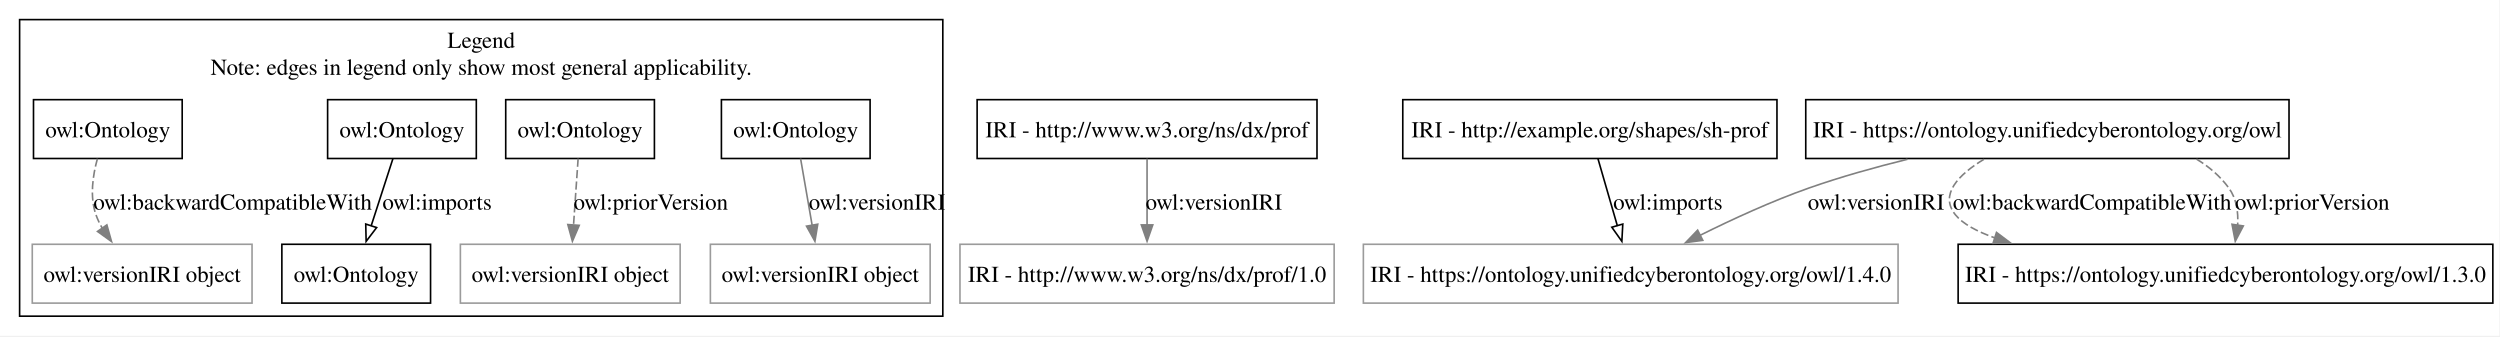
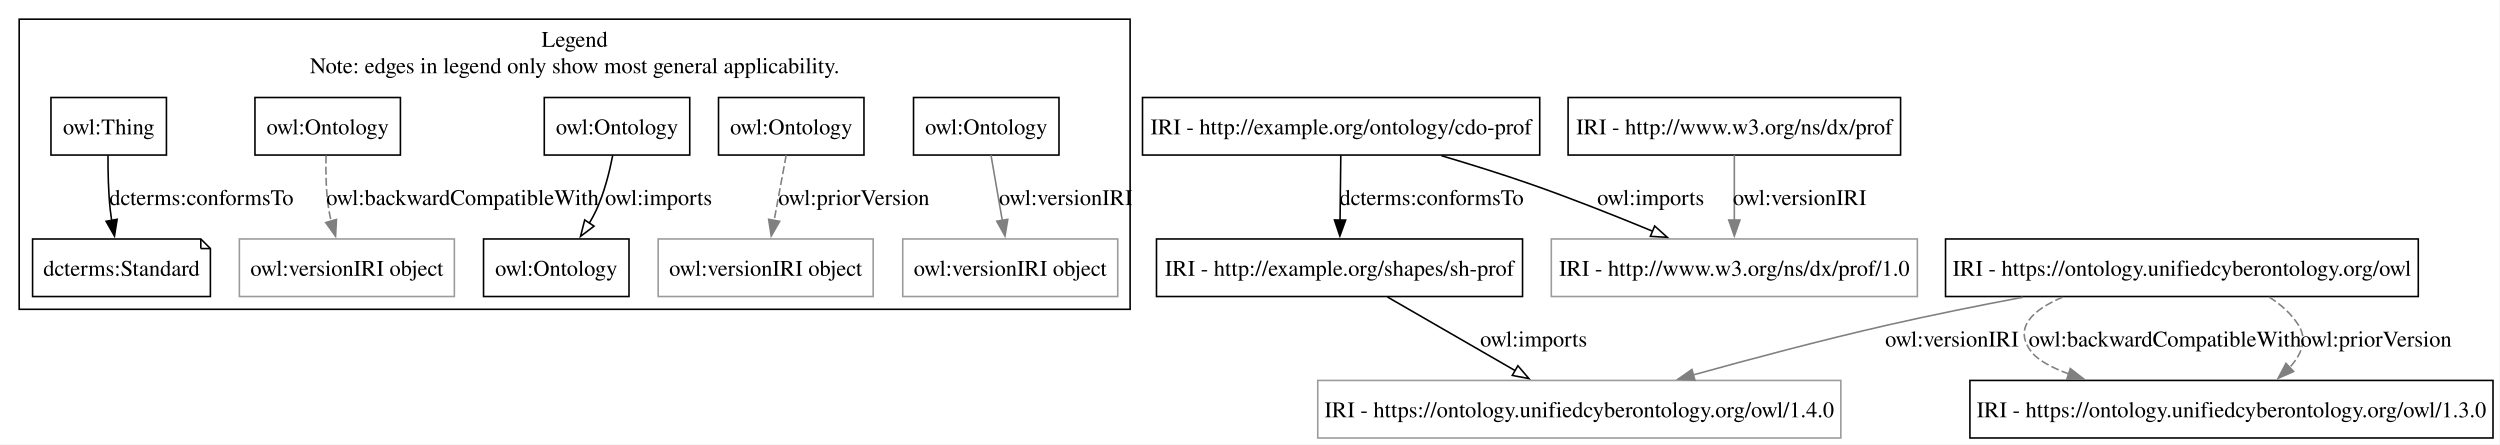
- <svg xmlns="http://www.w3.org/2000/svg" width="1530pt" height="206pt" viewBox="0.00 0.00 1530.00 206.00">
-   <g id="graph0" class="graph" transform="scale(1 1) rotate(0) translate(4 201.5)">
-     <polygon fill="white" stroke="none" points="-4,4 -4,-201.5 1525.62,-201.5 1525.62,4 -4,4" />
+ <svg xmlns="http://www.w3.org/2000/svg" width="1564pt" height="278pt" viewBox="0.00 0.00 1564.00 278.00">
+   <g id="graph0" class="graph" transform="scale(1 1) rotate(0) translate(4 274)">
+     <polygon fill="white" stroke="none" points="-4,4 -4,-274 1559.62,-274 1559.62,4 -4,4" />
    <g id="clust1" class="cluster">
-       <polygon fill="none" stroke="black" points="8,-8 8,-189.5 573,-189.5 573,-8 8,-8" />
-       <text xml:space="preserve" text-anchor="middle" x="290.5" y="-172.2" font-family="Times,serif" font-size="14.00">Legend</text>
-       <text xml:space="preserve" text-anchor="middle" x="290.5" y="-155.7" font-family="Times,serif" font-size="14.00">Note: edges in legend only show most general applicability.</text>
+       <polygon fill="none" stroke="black" points="8,-80.5 8,-262 703,-262 703,-80.5 8,-80.5" />
+       <text xml:space="preserve" text-anchor="middle" x="355.5" y="-244.7" font-family="Times,serif" font-size="14.00">Legend</text>
+       <text xml:space="preserve" text-anchor="middle" x="355.5" y="-228.2" font-family="Times,serif" font-size="14.00">Note: edges in legend only show most general applicability.</text>
    </g>
    <g id="node1" class="node">
-       <polygon fill="none" stroke="black" points="107.5,-140.5 16.5,-140.5 16.5,-104.5 107.5,-104.5 107.5,-140.5" />
-       <text xml:space="preserve" text-anchor="middle" x="62" y="-117.45" font-family="Times,serif" font-size="14.00">owl:Ontology</text>
+       <polygon fill="none" stroke="black" points="100.12,-213 27.88,-213 27.88,-177 100.12,-177 100.12,-213" />
+       <text xml:space="preserve" text-anchor="middle" x="64" y="-189.95" font-family="Times,serif" font-size="14.00">owl:Thing</text>
    </g>
    <g id="node2" class="node">
-       <polygon fill="none" stroke="#9b9b9b" points="150.25,-52 15.75,-52 15.75,-16 150.25,-16 150.25,-52" />
-       <text xml:space="preserve" text-anchor="middle" x="83" y="-28.95" font-family="Times,serif" font-size="14.00">owl:versionIRI object</text>
+       <polygon fill="none" stroke="black" points="121.62,-124.5 16.38,-124.5 16.38,-88.5 127.62,-88.5 127.62,-118.5 121.62,-124.5" />
+       <polyline fill="none" stroke="black" points="121.62,-124.5 121.62,-118.5" />
+       <polyline fill="none" stroke="black" points="127.62,-118.5 121.62,-118.5" />
+       <text xml:space="preserve" text-anchor="middle" x="72" y="-101.45" font-family="Times,serif" font-size="14.00">dcterms:Standard</text>
    </g>
    <g id="edge1" class="edge">
-       <path fill="none" stroke="gray" stroke-dasharray="5,2" d="M55.62,-104.4C52.77,-94.18 50.84,-81.07 54.75,-70 55.76,-67.13 57.12,-64.32 58.7,-61.63" />
-       <polygon fill="gray" stroke="gray" points="61.4,-63.87 64.26,-53.67 55.67,-59.86 61.4,-63.87" />
-       <text xml:space="preserve" text-anchor="middle" x="138.38" y="-73.2" font-family="Times,serif" font-size="14.00">owl:backwardCompatibleWith</text>
+       <path fill="none" stroke="black" d="M63.57,-176.78C63.51,-166.75 63.76,-153.88 65,-142.5 65.23,-140.42 65.52,-138.28 65.85,-136.13" />
+       <polygon fill="black" stroke="black" points="69.28,-136.81 67.62,-126.34 62.39,-135.55 69.28,-136.81" />
+       <text xml:space="preserve" text-anchor="middle" x="122" y="-145.7" font-family="Times,serif" font-size="14.00">dcterms:conformsTo</text>
    </g>
    <g id="node3" class="node">
-       <polygon fill="none" stroke="black" points="287.5,-140.5 196.5,-140.5 196.5,-104.5 287.5,-104.5 287.5,-140.5" />
-       <text xml:space="preserve" text-anchor="middle" x="242" y="-117.45" font-family="Times,serif" font-size="14.00">owl:Ontology</text>
+       <polygon fill="none" stroke="black" points="246.5,-213 155.5,-213 155.5,-177 246.5,-177 246.5,-213" />
+       <text xml:space="preserve" text-anchor="middle" x="201" y="-189.95" font-family="Times,serif" font-size="14.00">owl:Ontology</text>
    </g>
    <g id="node4" class="node">
-       <polygon fill="none" stroke="black" points="259.5,-52 168.5,-52 168.5,-16 259.5,-16 259.5,-52" />
-       <text xml:space="preserve" text-anchor="middle" x="214" y="-28.95" font-family="Times,serif" font-size="14.00">owl:Ontology</text>
+       <polygon fill="none" stroke="#9b9b9b" points="280.25,-124.5 145.75,-124.5 145.75,-88.5 280.25,-88.5 280.25,-124.5" />
+       <text xml:space="preserve" text-anchor="middle" x="213" y="-101.45" font-family="Times,serif" font-size="14.00">owl:versionIRI object</text>
    </g>
    <g id="edge2" class="edge">
-       <path fill="none" stroke="black" d="M236.47,-104.41C232.66,-92.64 227.51,-76.73 223.1,-63.11" />
-       <polygon fill="none" stroke="black" points="226.49,-62.23 220.08,-53.79 219.83,-64.38 226.49,-62.23" />
-       <text xml:space="preserve" text-anchor="middle" x="263.51" y="-73.2" font-family="Times,serif" font-size="14.00">owl:imports</text>
+       <path fill="none" stroke="gray" stroke-dasharray="5,2" d="M199.98,-176.72C199.71,-166.67 199.9,-153.79 201.75,-142.5 202.11,-140.28 202.59,-138.01 203.14,-135.74" />
+       <polygon fill="gray" stroke="gray" points="206.5,-136.73 205.93,-126.15 199.78,-134.78 206.5,-136.73" />
+       <text xml:space="preserve" text-anchor="middle" x="285.38" y="-145.7" font-family="Times,serif" font-size="14.00">owl:backwardCompatibleWith</text>
    </g>
    <g id="node5" class="node">
-       <polygon fill="none" stroke="black" points="396.5,-140.5 305.5,-140.5 305.5,-104.5 396.5,-104.5 396.5,-140.5" />
-       <text xml:space="preserve" text-anchor="middle" x="351" y="-117.45" font-family="Times,serif" font-size="14.00">owl:Ontology</text>
+       <polygon fill="none" stroke="black" points="427.5,-213 336.5,-213 336.5,-177 427.5,-177 427.5,-213" />
+       <text xml:space="preserve" text-anchor="middle" x="382" y="-189.95" font-family="Times,serif" font-size="14.00">owl:Ontology</text>
    </g>
    <g id="node6" class="node">
-       <polygon fill="none" stroke="#9b9b9b" points="412.25,-52 277.75,-52 277.75,-16 412.25,-16 412.25,-52" />
-       <text xml:space="preserve" text-anchor="middle" x="345" y="-28.95" font-family="Times,serif" font-size="14.00">owl:versionIRI object</text>
+       <polygon fill="none" stroke="black" points="389.5,-124.5 298.5,-124.5 298.5,-88.5 389.5,-88.5 389.5,-124.5" />
+       <text xml:space="preserve" text-anchor="middle" x="344" y="-101.45" font-family="Times,serif" font-size="14.00">owl:Ontology</text>
    </g>
    <g id="edge3" class="edge">
-       <path fill="none" stroke="gray" stroke-dasharray="5,2" d="M349.81,-104.41C349.01,-92.76 347.92,-77.05 346.98,-63.52" />
-       <polygon fill="gray" stroke="gray" points="350.49,-63.59 346.31,-53.86 343.51,-64.08 350.49,-63.59" />
-       <text xml:space="preserve" text-anchor="middle" x="394.29" y="-73.2" font-family="Times,serif" font-size="14.00">owl:priorVersion</text>
+       <path fill="none" stroke="black" d="M379.31,-176.76C377.31,-166.49 374.04,-153.38 369,-142.5 367.72,-139.74 366.21,-136.97 364.59,-134.26" />
+       <polygon fill="none" stroke="black" points="367.63,-132.52 359.18,-126.13 361.8,-136.4 367.63,-132.52" />
+       <text xml:space="preserve" text-anchor="middle" x="408.01" y="-145.7" font-family="Times,serif" font-size="14.00">owl:imports</text>
    </g>
    <g id="node7" class="node">
-       <polygon fill="none" stroke="black" points="528.5,-140.5 437.5,-140.5 437.5,-104.5 528.5,-104.5 528.5,-140.5" />
-       <text xml:space="preserve" text-anchor="middle" x="483" y="-117.45" font-family="Times,serif" font-size="14.00">owl:Ontology</text>
+       <polygon fill="none" stroke="black" points="536.5,-213 445.5,-213 445.5,-177 536.5,-177 536.5,-213" />
+       <text xml:space="preserve" text-anchor="middle" x="491" y="-189.95" font-family="Times,serif" font-size="14.00">owl:Ontology</text>
    </g>
    <g id="node8" class="node">
-       <polygon fill="none" stroke="#9b9b9b" points="565.25,-52 430.75,-52 430.75,-16 565.25,-16 565.25,-52" />
-       <text xml:space="preserve" text-anchor="middle" x="498" y="-28.95" font-family="Times,serif" font-size="14.00">owl:versionIRI object</text>
+       <polygon fill="none" stroke="#9b9b9b" points="542.25,-124.5 407.75,-124.5 407.75,-88.5 542.25,-88.5 542.25,-124.5" />
+       <text xml:space="preserve" text-anchor="middle" x="475" y="-101.45" font-family="Times,serif" font-size="14.00">owl:versionIRI object</text>
    </g>
    <g id="edge4" class="edge">
-       <path fill="none" stroke="gray" d="M485.96,-104.41C487.98,-92.76 490.71,-77.05 493.05,-63.52" />
-       <polygon fill="gray" stroke="gray" points="496.47,-64.29 494.73,-53.84 489.58,-63.1 496.47,-64.29" />
-       <text xml:space="preserve" text-anchor="middle" x="532.72" y="-73.2" font-family="Times,serif" font-size="14.00">owl:versionIRI</text>
+       <path fill="none" stroke="gray" stroke-dasharray="5,2" d="M487.84,-176.91C485.68,-165.26 482.78,-149.55 480.28,-136.02" />
+       <polygon fill="gray" stroke="gray" points="483.75,-135.54 478.48,-126.34 476.86,-136.81 483.75,-135.54" />
+       <text xml:space="preserve" text-anchor="middle" x="530.18" y="-145.7" font-family="Times,serif" font-size="14.00">owl:priorVersion</text>
    </g>
    <g id="node9" class="node">
-       <polygon fill="none" stroke="#9b9b9b" points="812.5,-52 583.5,-52 583.5,-16 812.5,-16 812.5,-52" />
-       <text xml:space="preserve" text-anchor="middle" x="698" y="-28.95" font-family="Times,serif" font-size="14.00">IRI - http://www.w3.org/ns/dx/prof/1.0</text>
+       <polygon fill="none" stroke="black" points="658.5,-213 567.5,-213 567.5,-177 658.5,-177 658.5,-213" />
+       <text xml:space="preserve" text-anchor="middle" x="613" y="-189.95" font-family="Times,serif" font-size="14.00">owl:Ontology</text>
    </g>
    <g id="node10" class="node">
-       <polygon fill="none" stroke="#9b9b9b" points="1157.62,-52 830.38,-52 830.38,-16 1157.62,-16 1157.62,-52" />
-       <text xml:space="preserve" text-anchor="middle" x="994" y="-28.95" font-family="Times,serif" font-size="14.00">IRI - https://ontology.unifiedcyberontology.org/owl/1.4.0</text>
+       <polygon fill="none" stroke="#9b9b9b" points="695.25,-124.5 560.75,-124.5 560.75,-88.5 695.25,-88.5 695.25,-124.5" />
+       <text xml:space="preserve" text-anchor="middle" x="628" y="-101.45" font-family="Times,serif" font-size="14.00">owl:versionIRI object</text>
+     </g>
+     <g id="edge5" class="edge">
+       <path fill="none" stroke="gray" d="M615.96,-176.91C617.98,-165.26 620.71,-149.55 623.05,-136.02" />
+       <polygon fill="gray" stroke="gray" points="626.47,-136.79 624.73,-126.34 619.58,-135.6 626.47,-136.79" />
+       <text xml:space="preserve" text-anchor="middle" x="662.72" y="-145.7" font-family="Times,serif" font-size="14.00">owl:versionIRI</text>
    </g>
    <g id="node11" class="node">
-       <polygon fill="none" stroke="black" points="802,-140.5 594,-140.5 594,-104.5 802,-104.5 802,-140.5" />
-       <text xml:space="preserve" text-anchor="middle" x="698" y="-117.45" font-family="Times,serif" font-size="14.00">IRI - http://www.w3.org/ns/dx/prof</text>
+       <polygon fill="none" stroke="#9b9b9b" points="1195.5,-124.5 966.5,-124.5 966.5,-88.5 1195.5,-88.5 1195.5,-124.5" />
+       <text xml:space="preserve" text-anchor="middle" x="1081" y="-101.45" font-family="Times,serif" font-size="14.00">IRI - http://www.w3.org/ns/dx/prof/1.0</text>
+     </g>
+     <g id="node12" class="node">
+       <polygon fill="none" stroke="#9b9b9b" points="1147.62,-36 820.38,-36 820.38,0 1147.62,0 1147.62,-36" />
+       <text xml:space="preserve" text-anchor="middle" x="984" y="-12.95" font-family="Times,serif" font-size="14.00">IRI - https://ontology.unifiedcyberontology.org/owl/1.4.0</text>
+     </g>
+     <g id="node13" class="node">
+       <polygon fill="none" stroke="black" points="959.25,-213 710.75,-213 710.75,-177 959.25,-177 959.25,-213" />
+       <text xml:space="preserve" text-anchor="middle" x="835" y="-189.95" font-family="Times,serif" font-size="14.00">IRI - http://example.org/ontology/cdo-prof</text>
    </g>
    <g id="edge8" class="edge">
-       <path fill="none" stroke="gray" d="M698,-104.41C698,-92.76 698,-77.05 698,-63.52" />
-       <polygon fill="gray" stroke="gray" points="701.5,-63.86 698,-53.86 694.5,-63.86 701.5,-63.86" />
-       <text xml:space="preserve" text-anchor="middle" x="738.88" y="-73.2" font-family="Times,serif" font-size="14.00">owl:versionIRI</text>
+       <path fill="none" stroke="black" d="M897.82,-176.56C915.75,-171.26 935.24,-165.19 953,-159 978.69,-150.04 1006.79,-138.89 1030.1,-129.26" />
+       <polygon fill="none" stroke="black" points="1031.16,-132.61 1039.05,-125.54 1028.47,-126.15 1031.16,-132.61" />
+       <text xml:space="preserve" text-anchor="middle" x="1028.66" y="-145.7" font-family="Times,serif" font-size="14.00">owl:imports</text>
    </g>
-     <g id="node12" class="node">
-       <polygon fill="none" stroke="black" points="1083.5,-140.5 854.5,-140.5 854.5,-104.5 1083.5,-104.5 1083.5,-140.5" />
-       <text xml:space="preserve" text-anchor="middle" x="969" y="-117.45" font-family="Times,serif" font-size="14.00">IRI - http://example.org/shapes/sh-prof</text>
+     <g id="node15" class="node">
+       <polygon fill="none" stroke="black" points="948.5,-124.5 719.5,-124.5 719.5,-88.5 948.5,-88.5 948.5,-124.5" />
+       <text xml:space="preserve" text-anchor="middle" x="834" y="-101.45" font-family="Times,serif" font-size="14.00">IRI - http://example.org/shapes/sh-prof</text>
    </g>
    <g id="edge6" class="edge">
-       <path fill="none" stroke="black" d="M973.94,-104.41C977.34,-92.64 981.94,-76.73 985.88,-63.11" />
-       <polygon fill="none" stroke="black" points="989.15,-64.38 988.57,-53.8 982.43,-62.44 989.15,-64.38" />
-       <text xml:space="preserve" text-anchor="middle" x="1016.74" y="-73.2" font-family="Times,serif" font-size="14.00">owl:imports</text>
+       <path fill="none" stroke="black" d="M834.8,-176.91C834.67,-165.26 834.49,-149.55 834.33,-136.02" />
+       <polygon fill="black" stroke="black" points="837.83,-136.32 834.22,-126.36 830.83,-136.4 837.83,-136.32" />
+       <text xml:space="preserve" text-anchor="middle" x="891.59" y="-145.7" font-family="Times,serif" font-size="14.00">dcterms:conformsTo</text>
    </g>
-     <g id="node13" class="node">
-       <polygon fill="none" stroke="black" points="1396.88,-140.5 1101.12,-140.5 1101.12,-104.5 1396.88,-104.5 1396.88,-140.5" />
-       <text xml:space="preserve" text-anchor="middle" x="1249" y="-117.45" font-family="Times,serif" font-size="14.00">IRI - https://ontology.unifiedcyberontology.org/owl</text>
+     <g id="node14" class="node">
+       <polygon fill="none" stroke="black" points="1185,-213 977,-213 977,-177 1185,-177 1185,-213" />
+       <text xml:space="preserve" text-anchor="middle" x="1081" y="-189.95" font-family="Times,serif" font-size="14.00">IRI - http://www.w3.org/ns/dx/prof</text>
+     </g>
+     <g id="edge11" class="edge">
+       <path fill="none" stroke="gray" d="M1081,-176.91C1081,-165.26 1081,-149.55 1081,-136.02" />
+       <polygon fill="gray" stroke="gray" points="1084.5,-136.36 1081,-126.36 1077.5,-136.36 1084.5,-136.36" />
+       <text xml:space="preserve" text-anchor="middle" x="1121.88" y="-145.7" font-family="Times,serif" font-size="14.00">owl:versionIRI</text>
    </g>
    <g id="edge9" class="edge">
-       <path fill="none" stroke="gray" d="M1163.37,-104.03C1143.41,-99.11 1122.4,-93.23 1103.25,-86.5 1080.61,-78.54 1056.38,-67.41 1036.51,-57.53" />
-       <polygon fill="gray" stroke="gray" points="1038.11,-54.41 1027.6,-53.03 1034.95,-60.66 1038.11,-54.41" />
-       <text xml:space="preserve" text-anchor="middle" x="1144.12" y="-73.2" font-family="Times,serif" font-size="14.00">owl:versionIRI</text>
+       <path fill="none" stroke="black" d="M863.99,-88.2C886.91,-74.99 918.73,-56.64 943.84,-42.16" />
+       <polygon fill="none" stroke="black" points="945.58,-45.2 952.49,-37.17 942.08,-39.13 945.58,-45.2" />
+       <text xml:space="preserve" text-anchor="middle" x="955.44" y="-57.2" font-family="Times,serif" font-size="14.00">owl:imports</text>
    </g>
-     <g id="node14" class="node">
-       <polygon fill="none" stroke="black" points="1521.62,-52 1194.38,-52 1194.38,-16 1521.62,-16 1521.62,-52" />
-       <text xml:space="preserve" text-anchor="middle" x="1358" y="-28.95" font-family="Times,serif" font-size="14.00">IRI - https://ontology.unifiedcyberontology.org/owl/1.3.0</text>
+     <g id="node16" class="node">
+       <polygon fill="none" stroke="black" points="1508.88,-124.5 1213.12,-124.5 1213.12,-88.5 1508.88,-88.5 1508.88,-124.5" />
+       <text xml:space="preserve" text-anchor="middle" x="1361" y="-101.45" font-family="Times,serif" font-size="14.00">IRI - https://ontology.unifiedcyberontology.org/owl</text>
    </g>
-     <g id="edge5" class="edge">
-       <path fill="none" stroke="gray" stroke-dasharray="5,2" d="M1210.16,-104.02C1194.68,-94.63 1182.66,-82.45 1192.75,-70 1197.2,-64.51 1205.84,-59.84 1216.94,-55.88" />
-       <polygon fill="gray" stroke="gray" points="1217.85,-59.27 1226.32,-52.9 1215.73,-52.59 1217.85,-59.27" />
-       <text xml:space="preserve" text-anchor="middle" x="1276.38" y="-73.2" font-family="Times,serif" font-size="14.00">owl:backwardCompatibleWith</text>
+     <g id="edge12" class="edge">
+       <path fill="none" stroke="gray" d="M1261.48,-88.05C1233.8,-82.82 1203.78,-76.79 1176.25,-70.5 1135.95,-61.3 1091.34,-49.45 1055.24,-39.44" />
+       <polygon fill="gray" stroke="gray" points="1056.35,-36.12 1045.78,-36.8 1054.47,-42.86 1056.35,-36.12" />
+       <text xml:space="preserve" text-anchor="middle" x="1217.12" y="-57.2" font-family="Times,serif" font-size="14.00">owl:versionIRI</text>
+     </g>
+     <g id="node17" class="node">
+       <polygon fill="none" stroke="black" points="1555.62,-36 1228.38,-36 1228.38,0 1555.62,0 1555.62,-36" />
+       <text xml:space="preserve" text-anchor="middle" x="1392" y="-12.95" font-family="Times,serif" font-size="14.00">IRI - https://ontology.unifiedcyberontology.org/owl/1.3.0</text>
    </g>
    <g id="edge7" class="edge">
-       <path fill="none" stroke="gray" stroke-dasharray="5,2" d="M1340.22,-104.15C1347.86,-99.54 1354.68,-93.75 1360,-86.5 1364.76,-80 1365.93,-71.71 1365.44,-63.68" />
-       <polygon fill="gray" stroke="gray" points="1368.91,-63.23 1363.98,-53.85 1361.99,-64.25 1368.91,-63.23" />
-       <text xml:space="preserve" text-anchor="middle" x="1411.09" y="-73.2" font-family="Times,serif" font-size="14.00">owl:priorVersion</text>
+       <path fill="none" stroke="gray" stroke-dasharray="5,2" d="M1286.38,-88.1C1267.51,-80.07 1255.42,-68.93 1266.75,-54 1270.72,-48.77 1279.36,-44.11 1290.33,-40.02" />
+       <polygon fill="gray" stroke="gray" points="1291.2,-43.42 1299.57,-36.92 1288.98,-36.79 1291.2,-43.42" />
+       <text xml:space="preserve" text-anchor="middle" x="1350.38" y="-57.2" font-family="Times,serif" font-size="14.00">owl:backwardCompatibleWith</text>
+     </g>
+     <g id="edge10" class="edge">
+       <path fill="none" stroke="gray" stroke-dasharray="5,2" d="M1415.59,-88.14C1422.9,-83.54 1429.43,-77.76 1434,-70.5 1439.72,-61.42 1435.74,-52.14 1428.35,-44" />
+       <polygon fill="gray" stroke="gray" points="1430.88,-41.58 1421.17,-37.33 1426.11,-46.7 1430.88,-41.58" />
+       <text xml:space="preserve" text-anchor="middle" x="1482.47" y="-57.2" font-family="Times,serif" font-size="14.00">owl:priorVersion</text>
    </g>
  </g>
</svg>
